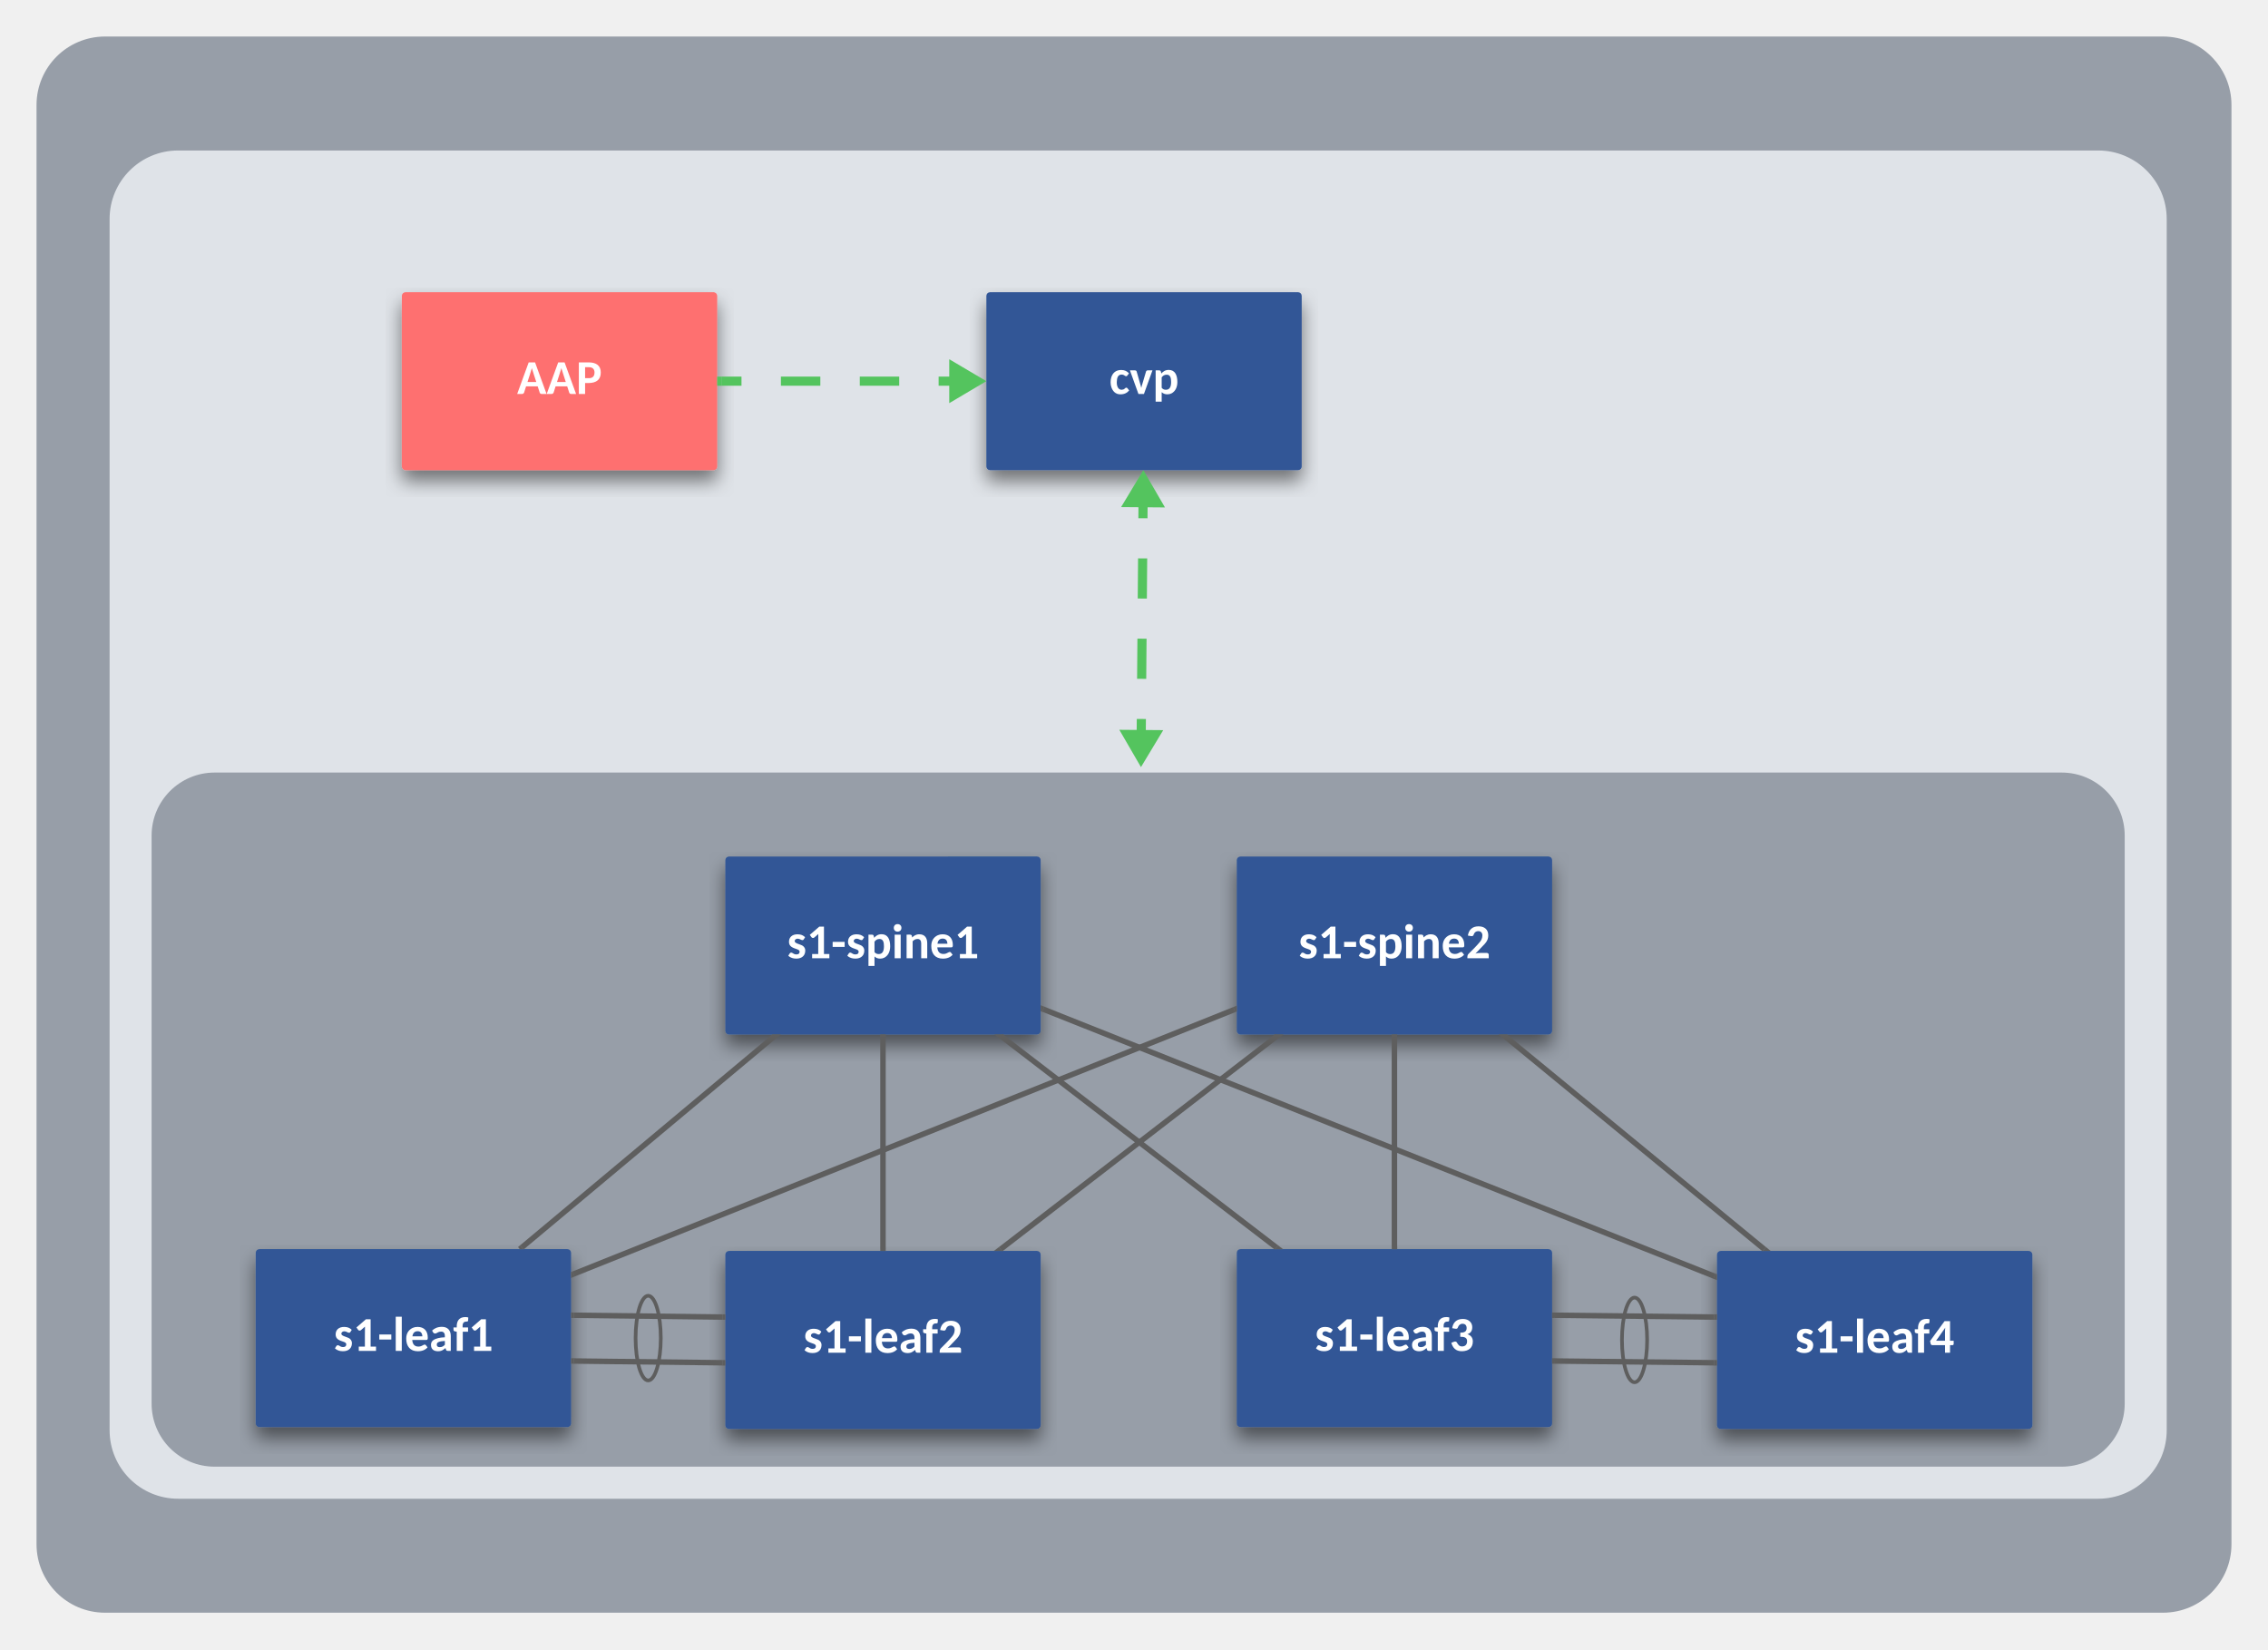
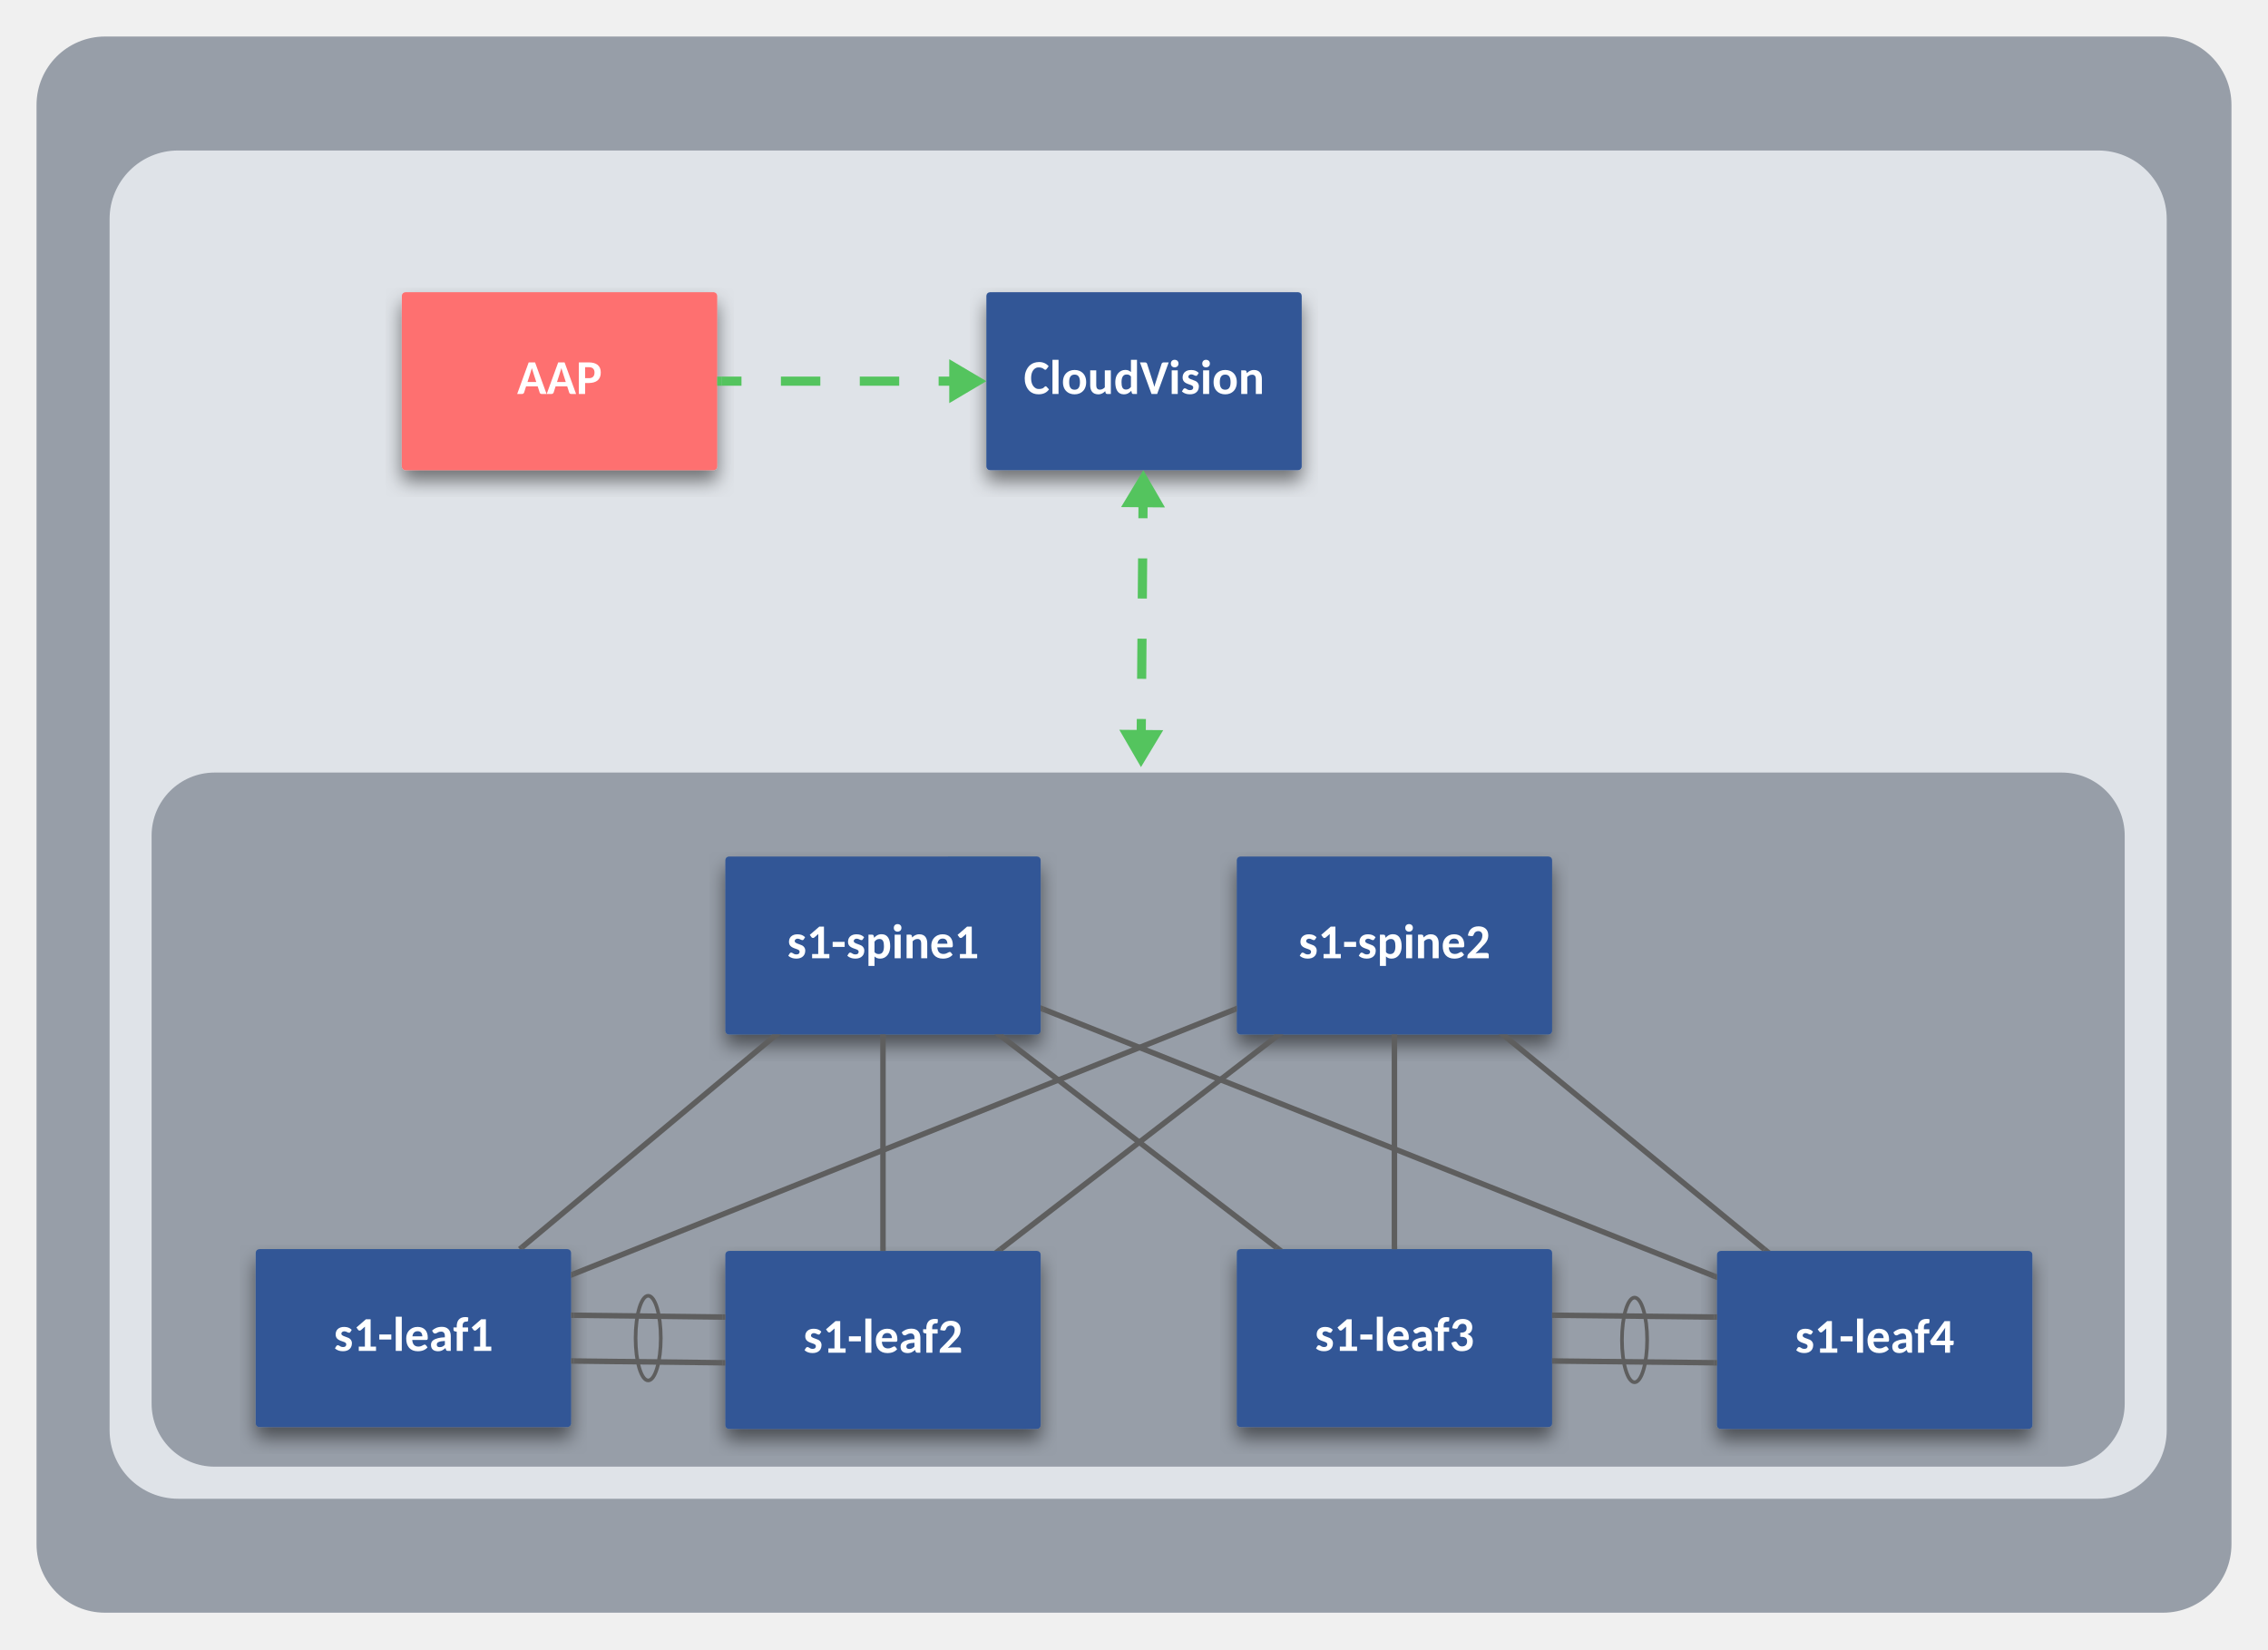
<svg xmlns="http://www.w3.org/2000/svg" xmlns:ns1="lucid" xmlns:xlink="http://www.w3.org/1999/xlink" width="1241.65" height="903">
  <g transform="translate(1421.5 -78.5)" ns1:page-tab-id="O6WQJnHJyIpF">
    <path d="M-1400 136a36 36 0 0 1 36-36h1126.65a36 36 0 0 1 36 36v788a36 36 0 0 1-36 36H-1364a36 36 0 0 1-36-36z" stroke="#979ea8" stroke-width="3" fill="#979ea8" />
    <path d="M-1360 198.4a36 36 0 0 1 36-36h1051.2a36 36 0 0 1 36 36v663.2a36 36 0 0 1-36 36H-1324a36 36 0 0 1-36-36z" stroke="#dfe3e8" stroke-width="3" fill="#dfe3e8" />
    <path d="M-1340 536a36 36 0 0 1 36-36h1011.2a36 36 0 0 1 36 36v311.04a36 36 0 0 1-36 36H-1304a36 36 0 0 1-36-36z" stroke="#dfe3e8" stroke-width="3" fill="#979ea8" />
    <g filter="url(#a)">
      <path d="M-742.9 764.44a.5.5 0 0 1 .5-.5h168.63a.5.5 0 0 1 .5.5v93.42a.5.5 0 0 1-.5.5H-742.4a.5.5 0 0 1-.5-.5z" fill="#fff" fill-opacity="0" />
      <path d="M-742.4 763.94a.5.5 0 0 0-.5.5v93.42a.5.5 0 0 0 .5.5h168.63a.5.5 0 0 0 .5-.5v-93.42a.5.5 0 0 0-.5-.5z" stroke="#315796" stroke-width="3" fill="#315796" />
      <use xlink:href="#b" transform="matrix(1,0,0,1,-733.071,774.9895) translate(31.36719 43.16667)" />
    </g>
    <g filter="url(#a)">
      <path d="M-480 765.44a.5.5 0 0 1 .5-.5h168.64a.5.5 0 0 1 .5.5v93.42a.5.5 0 0 1-.5.5H-479.5a.5.5 0 0 1-.5-.5z" fill="#fff" fill-opacity="0" />
      <path d="M-479.5 764.94a.5.5 0 0 0-.5.5v93.42a.5.5 0 0 0 .5.5h168.64a.5.5 0 0 0 .5-.5v-93.42a.5.5 0 0 0-.5-.5z" stroke="#315796" stroke-width="3" fill="#315796" />
      <use xlink:href="#c" transform="matrix(1,0,0,1,-470.161,775.9895) translate(31.36719 43.16667)" />
    </g>
    <g filter="url(#a)">
      <path d="M-1280 764.44a.5.5 0 0 1 .5-.5h168.64a.5.5 0 0 1 .5.5v93.42a.5.5 0 0 1-.5.5h-168.64a.5.5 0 0 1-.5-.5z" fill="#fff" fill-opacity="0" />
      <path d="M-1279.5 763.94a.5.5 0 0 0-.5.5v93.42a.5.5 0 0 0 .5.5h168.64a.5.5 0 0 0 .5-.5v-93.42a.5.5 0 0 0-.5-.5z" stroke="#315796" stroke-width="3" fill="#315796" />
      <use xlink:href="#d" transform="matrix(1,0,0,1,-1270.161,774.9895) translate(31.36719 43.16667)" />
    </g>
    <g filter="url(#a)">
      <path d="M-1022.9 765.44a.5.5 0 0 1 .5-.5h168.63a.5.5 0 0 1 .5.5v93.42a.5.5 0 0 1-.5.5h-168.64a.5.5 0 0 1-.5-.5z" fill="#fff" fill-opacity="0" />
      <path d="M-1022.4 764.94a.5.5 0 0 0-.5.5v93.42a.5.5 0 0 0 .5.5h168.63a.5.5 0 0 0 .5-.5v-93.42a.5.5 0 0 0-.5-.5z" stroke="#315796" stroke-width="3" fill="#315796" />
      <use xlink:href="#e" transform="matrix(1,0,0,1,-1013.071,775.9895) translate(31.36719 43.16667)" />
    </g>
    <path d="M-1107.36 798.65l81.45.97" stroke="#5e5e5e" stroke-width="3" fill="none" />
    <path d="M-1107.3 797.18l-.04 2.95-1.52-.02v-2.94zM-1024.4 798.16v2.95h-1.57l.04-2.96z" stroke="#5e5e5e" stroke-width=".05" fill="#5e5e5e" />
    <path d="M-1107.36 823.7l81.45.95" stroke="#5e5e5e" stroke-width="3" fill="none" />
    <path d="M-1107.3 822.2l-.04 2.96h-1.52v-2.97zM-1024.4 823.2v2.94h-1.57l.04-2.97z" stroke="#5e5e5e" stroke-width=".05" fill="#5e5e5e" />
    <path d="M-570.27 798.65l87.27.97" stroke="#5e5e5e" stroke-width="3" fill="none" />
    <path d="M-570.22 797.18l-.03 2.95-1.52-.02v-2.94zM-481.5 798.16v2.95h-1.56l.04-2.96z" stroke="#5e5e5e" stroke-width=".05" fill="#5e5e5e" />
    <path d="M-570.27 823.7l87.27.95" stroke="#5e5e5e" stroke-width="3" fill="none" />
    <path d="M-570.22 822.2l-.03 2.96h-1.52v-2.97zM-481.5 823.2v2.94h-1.56l.04-2.96z" stroke="#5e5e5e" stroke-width=".05" fill="#5e5e5e" />
    <g filter="url(#a)">
      <path d="M-1022.9 549.47a.5.5 0 0 1 .5-.5h168.63a.5.5 0 0 1 .5.5v93.42a.5.5 0 0 1-.5.5h-168.64a.5.5 0 0 1-.5-.5z" fill="#fff" fill-opacity="0" />
      <path d="M-1022.4 548.97a.5.5 0 0 0-.5.5v93.42a.5.5 0 0 0 .5.5h168.63a.5.5 0 0 0 .5-.5v-93.43a.5.5 0 0 0-.5-.5z" stroke="#315796" stroke-width="3" fill="#315796" />
      <use xlink:href="#f" transform="matrix(1,0,0,1,-1013.071,560.0184) translate(22.46745 43.16667)" />
    </g>
    <g filter="url(#a)">
      <path d="M-742.9 549.47a.5.5 0 0 1 .5-.5h168.63a.5.5 0 0 1 .5.5v93.42a.5.5 0 0 1-.5.5H-742.4a.5.5 0 0 1-.5-.5z" fill="#fff" fill-opacity="0" />
      <path d="M-742.4 548.97a.5.5 0 0 0-.5.5v93.42a.5.5 0 0 0 .5.5h168.63a.5.5 0 0 0 .5-.5v-93.43a.5.5 0 0 0-.5-.5z" stroke="#315796" stroke-width="3" fill="#315796" />
      <use xlink:href="#g" transform="matrix(1,0,0,1,-733.071,560.0184) translate(22.46745 43.16667)" />
    </g>
    <path d="M-1135.78 761.48l138.3-115.63" stroke="#5e5e5e" stroke-width="3" fill="none" />
    <path d="M-1134.92 762.44h-2l-.95-1.13 1.18-.98zM-994.04 644.9l-2.54 2.1-1.77-2.1z" stroke="#5e5e5e" stroke-width=".05" fill="#5e5e5e" />
    <path d="M-1107.47 776.04L-745.8 631.3" stroke="#5e5e5e" stroke-width="3" fill="none" />
    <path d="M-1106.88 777.4l-1.98.8V775l.88-.34zM-744.4 632.32l-.9.35-1.1-2.74 2-.8z" stroke="#5e5e5e" stroke-width=".05" fill="#5e5e5e" />
    <path d="M-938.1 761.94V646.4" stroke="#5e5e5e" stroke-width="3" fill="none" />
    <path d="M-936.62 763.44H-939.57v-1.54h2.95zM-936.62 644.9v1.53h-2.95v-1.54z" stroke="#5e5e5e" stroke-width=".05" fill="#5e5e5e" />
    <path d="M-873.75 762.53l151.32-116.73" stroke="#5e5e5e" stroke-width="3" fill="none" />
    <path d="M-873 763.44h-4.36l2.74-2.1zM-718.83 644.9l-2.73 2.1-1.62-2.1z" stroke="#5e5e5e" stroke-width=".05" fill="#5e5e5e" />
    <path d="M-722.72 761.53L-873.46 645.8" stroke="#5e5e5e" stroke-width="3" fill="none" />
    <path d="M-719.1 762.44h-4.37l1.6-2.1zM-872.7 644.9l-1.63 2.1-2.74-2.1z" stroke="#5e5e5e" stroke-width=".05" fill="#5e5e5e" />
    <path d="M-658.1 760.94V646.4" stroke="#5e5e5e" stroke-width="3" fill="none" />
    <path d="M-656.62 762.44h-2.95v-1.54h2.95zM-656.62 644.9v1.53h-2.95v-1.54z" stroke="#5e5e5e" stroke-width=".05" fill="#5e5e5e" />
    <path d="M-482.9 777.26l-367.48-146.2" stroke="#5e5e5e" stroke-width="3" fill="none" />
    <path d="M-481.5 776.23v3.17l-1.98-.78 1.1-2.75zM-849.8 629.72l-1.1 2.74-.87-.35v-3.17z" stroke="#5e5e5e" stroke-width=".05" fill="#5e5e5e" />
    <path d="M-455.63 762.5l-142-116.66" stroke="#5e5e5e" stroke-width="3" fill="none" />
    <path d="M-452.15 763.44h-4.32l1.74-2.1zM-596.8 644.9l-1.74 2.1-2.58-2.1z" stroke="#5e5e5e" stroke-width=".05" fill="#5e5e5e" />
    <path d="M-1066.64 834.33c-3.8 0-6.9-10.38-6.9-23.18 0-12.8 3.1-23.18 6.9-23.18 3.82 0 6.9 10.38 6.9 23.18 0 12.8-3.08 23.18-6.9 23.18zM-526.64 835.33c-3.8 0-6.9-10.38-6.9-23.18 0-12.8 3.1-23.18 6.9-23.18 3.82 0 6.9 10.38 6.9 23.18 0 12.8-3.08 23.18-6.9 23.18z" stroke="#5e5e5e" stroke-width="2" fill-opacity="0" />
    <g filter="url(#a)">
      <path d="M-880 240.5a.5.5 0 0 1 .5-.5h168.64a.5.5 0 0 1 .5.5v93.42a.5.5 0 0 1-.5.5H-879.5a.5.5 0 0 1-.5-.5z" fill="#fff" fill-opacity="0" />
      <path d="M-879.5 240a.5.5 0 0 0-.5.5v93.42a.5.5 0 0 0 .5.5h168.64a.5.5 0 0 0 .5-.5V240.5a.5.5 0 0 0-.5-.5z" stroke="#315796" stroke-width="3" fill="#315796" />
-       <use xlink:href="#h" transform="matrix(1,0,0,1,-870.161,251.0469) translate(55.95703 43.16667)" />
+       <use xlink:href="#h" transform="matrix(1,0,0,1,-870.161,251.0469) translate(9.114583 43.16667)" />
    </g>
    <g filter="url(#a)">
      <path d="M-1200 240.5a.5.5 0 0 1 .5-.5h168.64a.5.5 0 0 1 .5.5v93.42a.5.5 0 0 1-.5.5h-168.64a.5.5 0 0 1-.5-.5z" fill="#fff" fill-opacity="0" />
      <path d="M-1199.5 240a.5.5 0 0 0-.5.5v93.42a.5.5 0 0 0 .5.5h168.64a.5.5 0 0 0 .5-.5V240.5a.5.5 0 0 0-.5-.5z" stroke="#fe7070" stroke-width="3" fill="#fe7070" />
      <use xlink:href="#i" transform="matrix(1,0,0,1,-1190.161,251.0469) translate(51.74479 43.16667)" />
    </g>
    <path d="M-1026.36 287.2h10.8m21.58 0h21.58m21.6 0h21.58m21.58 0h10.8" stroke="#54c45e" stroke-width="5" fill="none" />
    <path d="M-1026.3 289.68h-2.56v-4.95h2.56z" stroke="#54c45e" stroke-width=".05" fill="#54c45e" />
    <path d="M-886.4 287.2l-12.92 7.65v-15.28z" stroke="#54c45e" stroke-width="5" fill="#54c45e" />
    <path d="M-795.7 351.26l-.08 11m-.17 21.98l-.18 21.98m-.17 21.98l-.18 21.98m-.17 21.98l-.1 11" stroke="#54c45e" stroke-width="5" fill="none" />
    <path d="M-795.6 340.83l7.52 12.97-15.26-.12zM-796.82 493.6l-7.53-12.98 15.27.12z" stroke="#54c45e" stroke-width="5" fill="#54c45e" />
    <defs>
      <path fill="#fff" d="M80-702c6-234 206-338 457-298 93 15 166 59 220 115-26 37-46 85-79 115-8 4-17 7-28 7-73 0-113-61-203-61-94 0-160 79-107 152 93 83 270 88 356 179 39 42 70 95 69 176C761-63 553 47 286 6 191-9 109-52 51-106c29-40 47-92 85-123 77-33 115 38 178 55 22 6 48 12 80 12 81 0 133-35 133-110 0-69-60-91-116-111C252-440 75-483 80-702" id="j" />
      <path fill="#fff" d="M236-180h257c2-279-3-565 3-840L323-871c-27 30-91 18-110-9l-76-104 399-346h198v1150h227V0H236v-180" id="k" />
      <path fill="#fff" d="M61-690h505v212H61v-212" id="l" />
      <path fill="#fff" d="M379-1437V0H125v-1437h254" id="m" />
      <path fill="#fff" d="M960-149C871-45 736 15 551 15 231 15 63-191 63-518c0-229 113-378 277-452 59-26 125-39 199-39 278 0 430 170 430 452 0 55-4 97-59 97H316c14 166 83 276 257 279 98 1 159-38 221-71 33-18 71-20 93 9zM741-612c-4-130-65-216-197-216-140 0-203 89-223 216h420" id="n" />
      <path fill="#fff" d="M534-1012c240 0 371 147 371 387V0c-80-7-186 24-201-53l-22-66C598-47 516 18 362 15 183 12 73-75 73-255c0-177 142-239 303-283 75-20 169-31 281-34 9-142-26-239-155-239-97 0-149 37-209 70-49 27-108 2-128-33l-46-80c103-96 231-158 415-158zM316-268c-2 80 48 110 125 110 107 0 156-41 216-100v-160c-111 5-199 15-269 48-43 21-70 49-72 102" id="o" />
      <path fill="#fff" d="M562-1233c-141 0-169 100-160 247h230v180H410V0H156v-806c-55-15-135-9-136-77v-103h136c-14-277 106-437 363-437 48 0 83 7 122 18l-6 127c-1 39-36 45-73 45" id="p" />
      <path fill="#fff" d="M113-955c38-239 181-388 448-388 186 0 310 81 369 209 18 42 27 87 27 134 1 168-77 256-203 297 151 51 227 154 227 307C981-126 800 8 532 14 260 20 143-131 76-338c63-25 186-102 236-14 46 82 93 164 218 164 130 0 203-76 210-200 9-175-112-206-288-206v-171c158-2 269-37 269-193 0-117-60-182-173-183-99-1-165 67-190 142-19 57-44 79-118 66" id="q" />
      <g id="b">
        <use transform="matrix(0.01302083,0,0,0.01302083,0,0)" xlink:href="#j" />
        <use transform="matrix(0.01302083,0,0,0.01302083,10.63802,0)" xlink:href="#k" />
        <use transform="matrix(0.01302083,0,0,0.01302083,24.15365,0)" xlink:href="#l" />
        <use transform="matrix(0.01302083,0,0,0.01302083,32.31771,0)" xlink:href="#m" />
        <use transform="matrix(0.01302083,0,0,0.01302083,38.86719,0)" xlink:href="#n" />
        <use transform="matrix(0.01302083,0,0,0.01302083,52.29167,0)" xlink:href="#o" />
        <use transform="matrix(0.01302083,0,0,0.01302083,65.3125,0)" xlink:href="#p" />
        <use transform="matrix(0.01302083,0,0,0.01302083,73.75,0)" xlink:href="#q" />
      </g>
      <filter id="a" filterUnits="objectBoundingBox" x="-.06" y="-.04" width="1.12" height="1.21">
        <feOffset result="offOut" in="SourceAlpha" dy="6" />
        <feGaussianBlur result="blurOut" in="offOut" stdDeviation="5" />
        <feColorMatrix result="colorOut" in="blurOut" values="0 0 0 0 0 0 0 0 0 0 0 0 0 0 0 0 0 0 0.502 0" />
        <feBlend in="SourceGraphic" in2="colorOut" />
      </filter>
      <path fill="#fff" d="M1007-505c-9 70 29 185-49 186H854V0H644v-319H105c-83-4-69-108-90-173l609-837h230v824h153zm-363 0c3-182-8-376 8-546L269-505h375" id="r" />
      <g id="c">
        <use transform="matrix(0.01302083,0,0,0.01302083,0,0)" xlink:href="#j" />
        <use transform="matrix(0.01302083,0,0,0.01302083,10.63802,0)" xlink:href="#k" />
        <use transform="matrix(0.01302083,0,0,0.01302083,24.15365,0)" xlink:href="#l" />
        <use transform="matrix(0.01302083,0,0,0.01302083,32.31771,0)" xlink:href="#m" />
        <use transform="matrix(0.01302083,0,0,0.01302083,38.86719,0)" xlink:href="#n" />
        <use transform="matrix(0.01302083,0,0,0.01302083,52.29167,0)" xlink:href="#o" />
        <use transform="matrix(0.01302083,0,0,0.01302083,65.3125,0)" xlink:href="#p" />
        <use transform="matrix(0.01302083,0,0,0.01302083,73.75,0)" xlink:href="#r" />
      </g>
      <g id="d">
        <use transform="matrix(0.01302083,0,0,0.01302083,0,0)" xlink:href="#j" />
        <use transform="matrix(0.01302083,0,0,0.01302083,10.63802,0)" xlink:href="#k" />
        <use transform="matrix(0.01302083,0,0,0.01302083,24.15365,0)" xlink:href="#l" />
        <use transform="matrix(0.01302083,0,0,0.01302083,32.31771,0)" xlink:href="#m" />
        <use transform="matrix(0.01302083,0,0,0.01302083,38.86719,0)" xlink:href="#n" />
        <use transform="matrix(0.01302083,0,0,0.01302083,52.29167,0)" xlink:href="#o" />
        <use transform="matrix(0.01302083,0,0,0.01302083,65.3125,0)" xlink:href="#p" />
        <use transform="matrix(0.01302083,0,0,0.01302083,73.75,0)" xlink:href="#k" />
      </g>
      <path fill="#fff" d="M89-955c40-238 181-388 449-388 250 0 409 134 409 381 0 232-139 347-258 472L407-195c126-46 310-24 475-29 49-1 86 32 85 80V0H69c-2-76 0-138 43-180 161-160 326-321 472-494 63-74 110-153 115-281 6-143-107-217-242-175-61 19-100 69-121 131-19 56-46 79-119 66" id="s" />
      <g id="e">
        <use transform="matrix(0.01302083,0,0,0.01302083,0,0)" xlink:href="#j" />
        <use transform="matrix(0.01302083,0,0,0.01302083,10.63802,0)" xlink:href="#k" />
        <use transform="matrix(0.01302083,0,0,0.01302083,24.15365,0)" xlink:href="#l" />
        <use transform="matrix(0.01302083,0,0,0.01302083,32.31771,0)" xlink:href="#m" />
        <use transform="matrix(0.01302083,0,0,0.01302083,38.86719,0)" xlink:href="#n" />
        <use transform="matrix(0.01302083,0,0,0.01302083,52.29167,0)" xlink:href="#o" />
        <use transform="matrix(0.01302083,0,0,0.01302083,65.3125,0)" xlink:href="#p" />
        <use transform="matrix(0.01302083,0,0,0.01302083,73.75,0)" xlink:href="#s" />
      </g>
      <path fill="#fff" d="M615 15c-112 0-178-37-238-91v398H123V-993c65 5 149-11 197 11 31 24 28 81 42 121 74-81 161-151 314-151 265 0 360 229 360 508 0 232-93 399-248 480-52 26-109 39-173 39zm159-519c0-165-29-307-185-307-108 0-158 47-212 111v440c43 53 94 83 178 83 171 0 219-146 219-327" id="t" />
      <path fill="#fff" d="M379-993V0H125v-993h254zm-132-444c97 0 163 62 163 159 0 96-66 158-163 158-94 0-157-63-157-158s62-159 157-159" id="u" />
      <path fill="#fff" d="M582-811c-92 1-152 44-204 95V0H124v-993c65 5 150-14 196 11 30 17 27 71 39 107 74-72 158-134 301-134 225 0 332 151 332 377V0H738v-632c0-109-49-180-156-179" id="v" />
      <g id="f">
        <use transform="matrix(0.01302083,0,0,0.01302083,0,0)" xlink:href="#j" />
        <use transform="matrix(0.01302083,0,0,0.01302083,10.63802,0)" xlink:href="#k" />
        <use transform="matrix(0.01302083,0,0,0.01302083,24.15365,0)" xlink:href="#l" />
        <use transform="matrix(0.01302083,0,0,0.01302083,32.31771,0)" xlink:href="#j" />
        <use transform="matrix(0.01302083,0,0,0.01302083,42.95573,0)" xlink:href="#t" />
        <use transform="matrix(0.01302083,0,0,0.01302083,57.26562,0)" xlink:href="#u" />
        <use transform="matrix(0.01302083,0,0,0.01302083,63.8151,0)" xlink:href="#v" />
        <use transform="matrix(0.01302083,0,0,0.01302083,78.125,0)" xlink:href="#n" />
        <use transform="matrix(0.01302083,0,0,0.01302083,91.54948,0)" xlink:href="#k" />
      </g>
      <g id="g">
        <use transform="matrix(0.01302083,0,0,0.01302083,0,0)" xlink:href="#j" />
        <use transform="matrix(0.01302083,0,0,0.01302083,10.63802,0)" xlink:href="#k" />
        <use transform="matrix(0.01302083,0,0,0.01302083,24.15365,0)" xlink:href="#l" />
        <use transform="matrix(0.01302083,0,0,0.01302083,32.31771,0)" xlink:href="#j" />
        <use transform="matrix(0.01302083,0,0,0.01302083,42.95573,0)" xlink:href="#t" />
        <use transform="matrix(0.01302083,0,0,0.01302083,57.26562,0)" xlink:href="#u" />
        <use transform="matrix(0.01302083,0,0,0.01302083,63.8151,0)" xlink:href="#v" />
        <use transform="matrix(0.01302083,0,0,0.01302083,78.125,0)" xlink:href="#n" />
        <use transform="matrix(0.01302083,0,0,0.01302083,91.54948,0)" xlink:href="#s" />
      </g>
-       <path fill="#fff" d="M836-149C753-51 641 15 467 15 259 15 147-118 88-282c-42-119-44-295-4-419 59-179 186-308 419-308 153 0 247 58 325 142-30 37-55 81-89 113-66 29-96-36-151-51-19-5-41-11-69-11-164 0-199 147-204 317-6 202 85 372 277 308 37-12 60-40 86-61 24-21 64-16 84 9" id="w" />
-       <path fill="#fff" d="M600 0H369L11-993h210c36-1 65 20 72 46l145 507c21 61 37 123 49 185 14-65 34-123 52-185l150-507c9-25 34-46 68-46h201" id="x" />
+       <path fill="#fff" d="M1063-193C972-66 836 14 625 14 325 14 160-160 82-392c-55-162-54-387 4-546 84-230 253-399 553-405 185-4 321 74 409 173-37 47-65 102-108 143-52 29-90-19-122-42-68-49-222-71-314-21-130 72-193 222-193 425 0 205 69 355 201 427 92 51 249 32 318-20 30-23 81-99 128-48" id="w" />
+       <path fill="#fff" d="M352-974c116-47 283-48 399 0 177 72 288 230 288 475 0 247-110 405-288 478-116 48-283 48-399 0C173-94 62-251 62-499c0-246 112-403 290-475zm-28 477c0 189 54 318 228 318 172 0 225-131 225-318s-53-318-225-318c-174 0-228 130-228 318" id="x" />
+       <path fill="#fff" d="M439 15c-225-4-332-150-332-377v-631h254v631c0 110 48 181 156 180 91-1 152-46 204-95v-716h254V0c-65-5-152 14-197-12-30-17-26-70-39-106C664-46 580 18 439 15" id="y" />
+       <path fill="#fff" d="M483-1012c112 0 179 37 238 92v-517h254V0H818c-73 2-64-82-83-135C661-54 570 15 422 15 157 15 63-214 63-494c0-232 92-397 247-478 52-26 110-40 173-40zM325-494c0 166 29 308 186 308 106 0 161-51 210-111v-438c-43-55-93-85-178-85-170 0-218 146-218 326" id="z" />
+       <path fill="#fff" d="M1-1328h211c47 0 77 24 88 58 97 290 184 584 280 873 10 32 19 65 28 100 14-67 35-133 54-191l249-782c10-30 44-58 87-58h212L724 0H487" id="A" />
      <g id="h">
        <use transform="matrix(0.01302083,0,0,0.01302083,0,0)" xlink:href="#w" />
-         <use transform="matrix(0.01302083,0,0,0.01302083,11.15885,0)" xlink:href="#x" />
-         <use transform="matrix(0.01302083,0,0,0.01302083,23.77604,0)" xlink:href="#t" />
+         <use transform="matrix(0.01302083,0,0,0.01302083,14.11458,0)" xlink:href="#m" />
+         <use transform="matrix(0.01302083,0,0,0.01302083,20.66406,0)" xlink:href="#x" />
+         <use transform="matrix(0.01302083,0,0,0.01302083,35,0)" xlink:href="#y" />
+         <use transform="matrix(0.01302083,0,0,0.01302083,49.3099,0)" xlink:href="#z" />
+         <use transform="matrix(0.01302083,0,0,0.01302083,63.61979,0)" xlink:href="#A" />
+         <use transform="matrix(0.01302083,0,0,0.01302083,79.38802,0)" xlink:href="#u" />
+         <use transform="matrix(0.01302083,0,0,0.01302083,85.9375,0)" xlink:href="#j" />
+         <use transform="matrix(0.01302083,0,0,0.01302083,96.57552,0)" xlink:href="#u" />
+         <use transform="matrix(0.01302083,0,0,0.01302083,103.125,0)" xlink:href="#x" />
+         <use transform="matrix(0.01302083,0,0,0.01302083,117.4609,0)" xlink:href="#v" />
      </g>
-       <path fill="#fff" d="M1240 0h-202c-47 1-76-24-87-58l-84-261H378L295-59c-11 29-44 59-86 59H4l484-1328h268zM437-503h370c-61-196-127-384-186-583-56 202-123 386-184 583" id="y" />
-       <path fill="#fff" d="M1037-902c0 300-189 436-495 441H378V0H115v-1328h427c303 4 495 131 495 426zm-263 0c0-143-81-224-232-224H378v461h164c156 2 232-87 232-237" id="z" />
+       <path fill="#fff" d="M1240 0h-202c-47 1-76-24-87-58l-84-261H378L295-59c-11 29-44 59-86 59H4l484-1328h268zM437-503h370c-61-196-127-384-186-583-56 202-123 386-184 583" id="B" />
+       <path fill="#fff" d="M1037-902c0 300-189 436-495 441H378V0H115v-1328h427c303 4 495 131 495 426zm-263 0c0-143-81-224-232-224H378v461h164c156 2 232-87 232-237" id="C" />
      <g id="i">
-         <use transform="matrix(0.01302083,0,0,0.01302083,0,0)" xlink:href="#y" />
-         <use transform="matrix(0.01302083,0,0,0.01302083,16.15885,0)" xlink:href="#y" />
-         <use transform="matrix(0.01302083,0,0,0.01302083,32.31771,0)" xlink:href="#z" />
+         <use transform="matrix(0.01302083,0,0,0.01302083,0,0)" xlink:href="#B" />
+         <use transform="matrix(0.01302083,0,0,0.01302083,16.15885,0)" xlink:href="#B" />
+         <use transform="matrix(0.01302083,0,0,0.01302083,32.31771,0)" xlink:href="#C" />
      </g>
    </defs>
  </g>
</svg>
